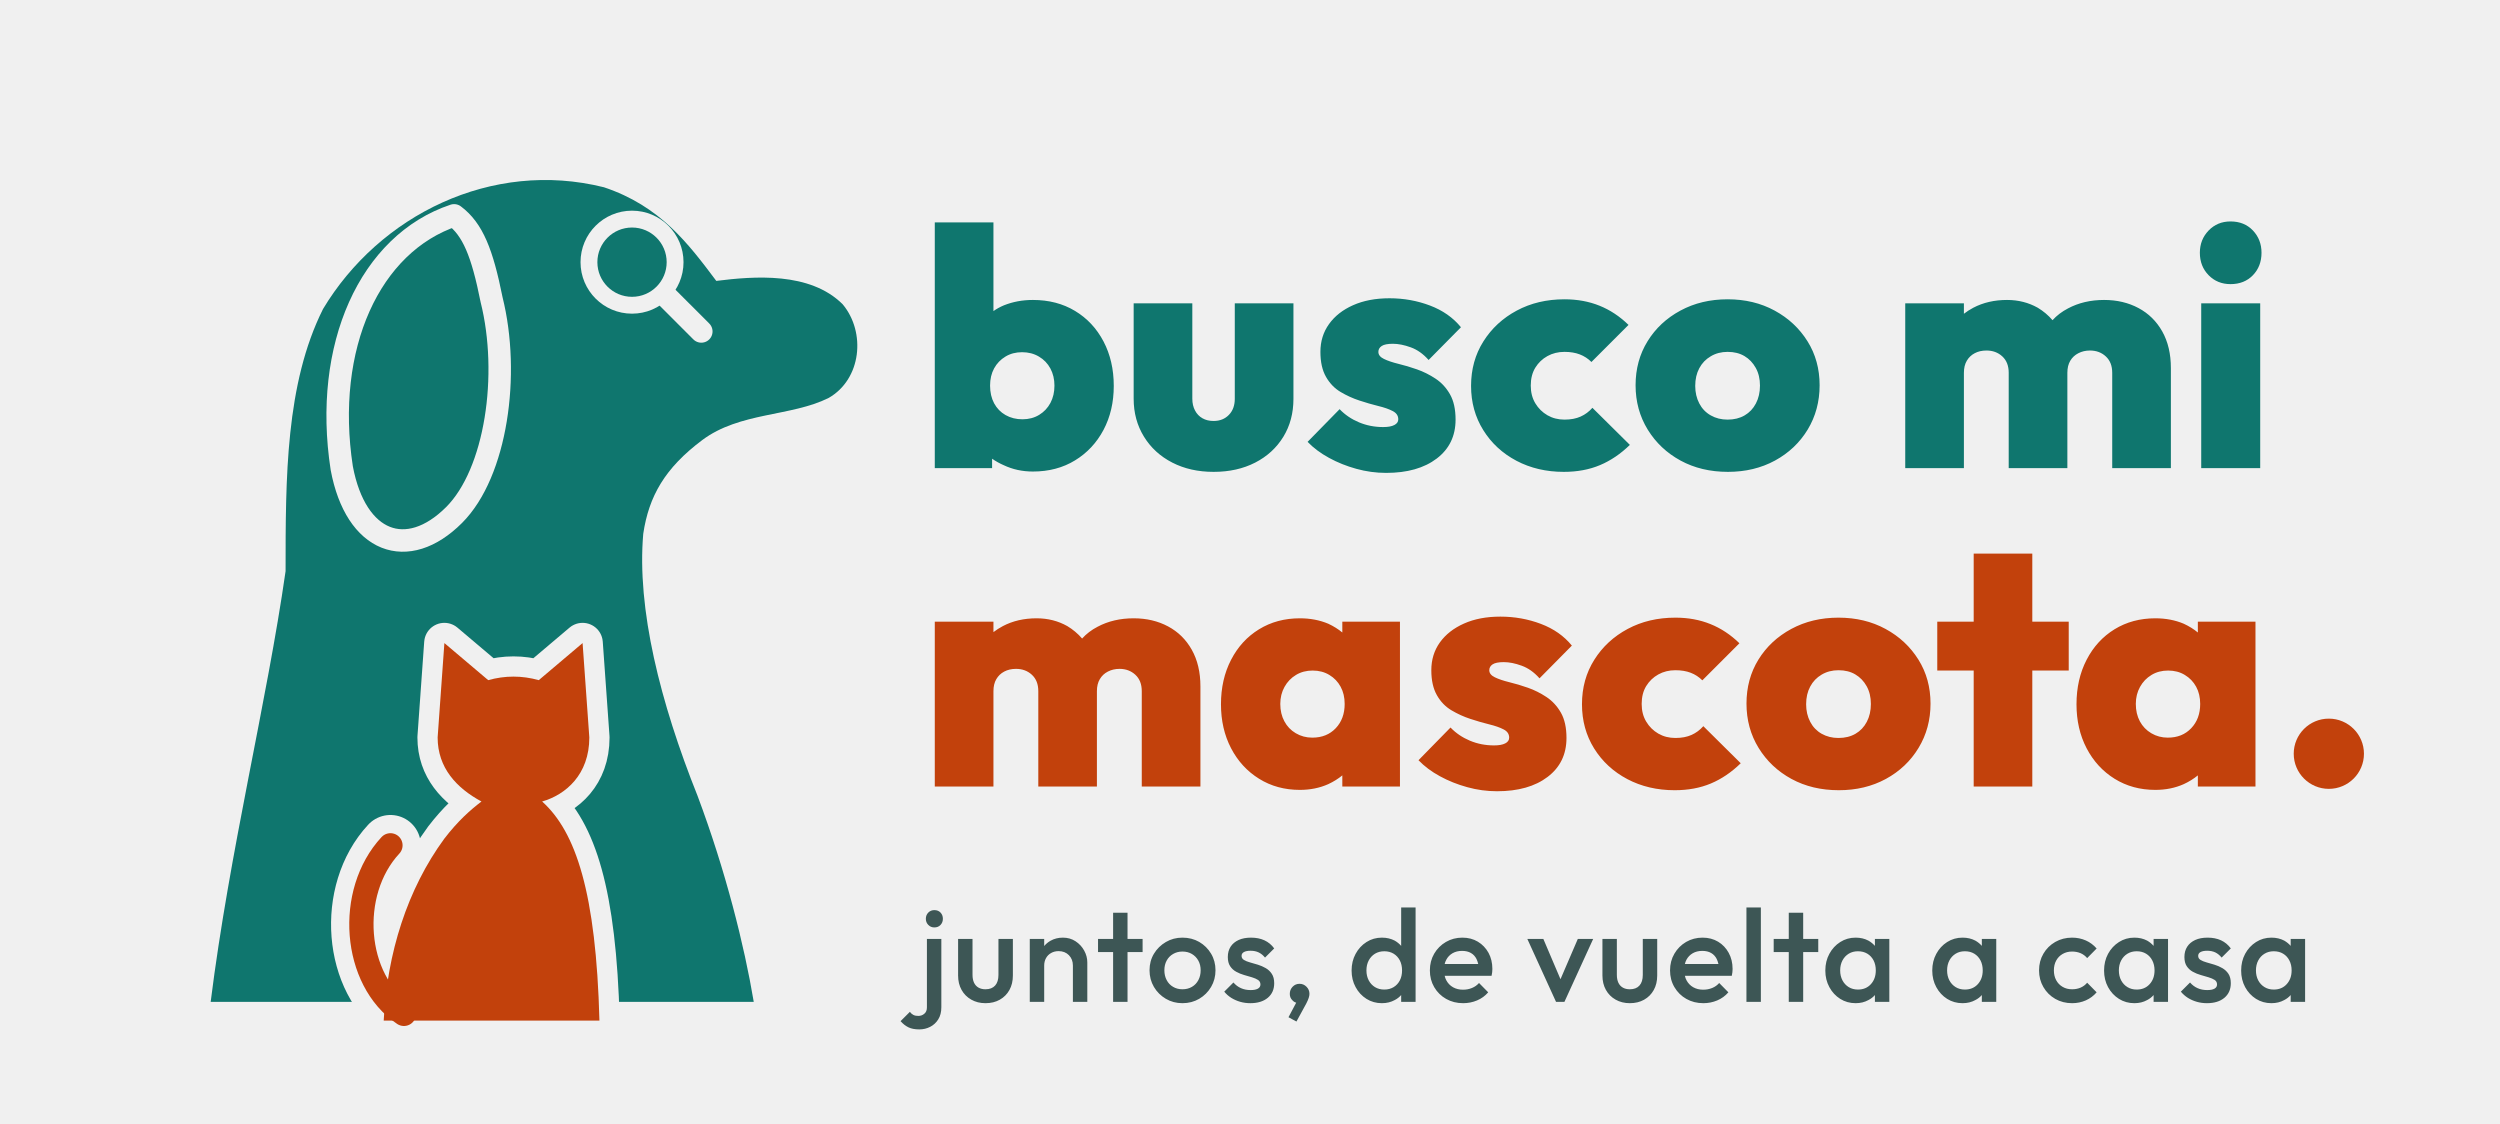
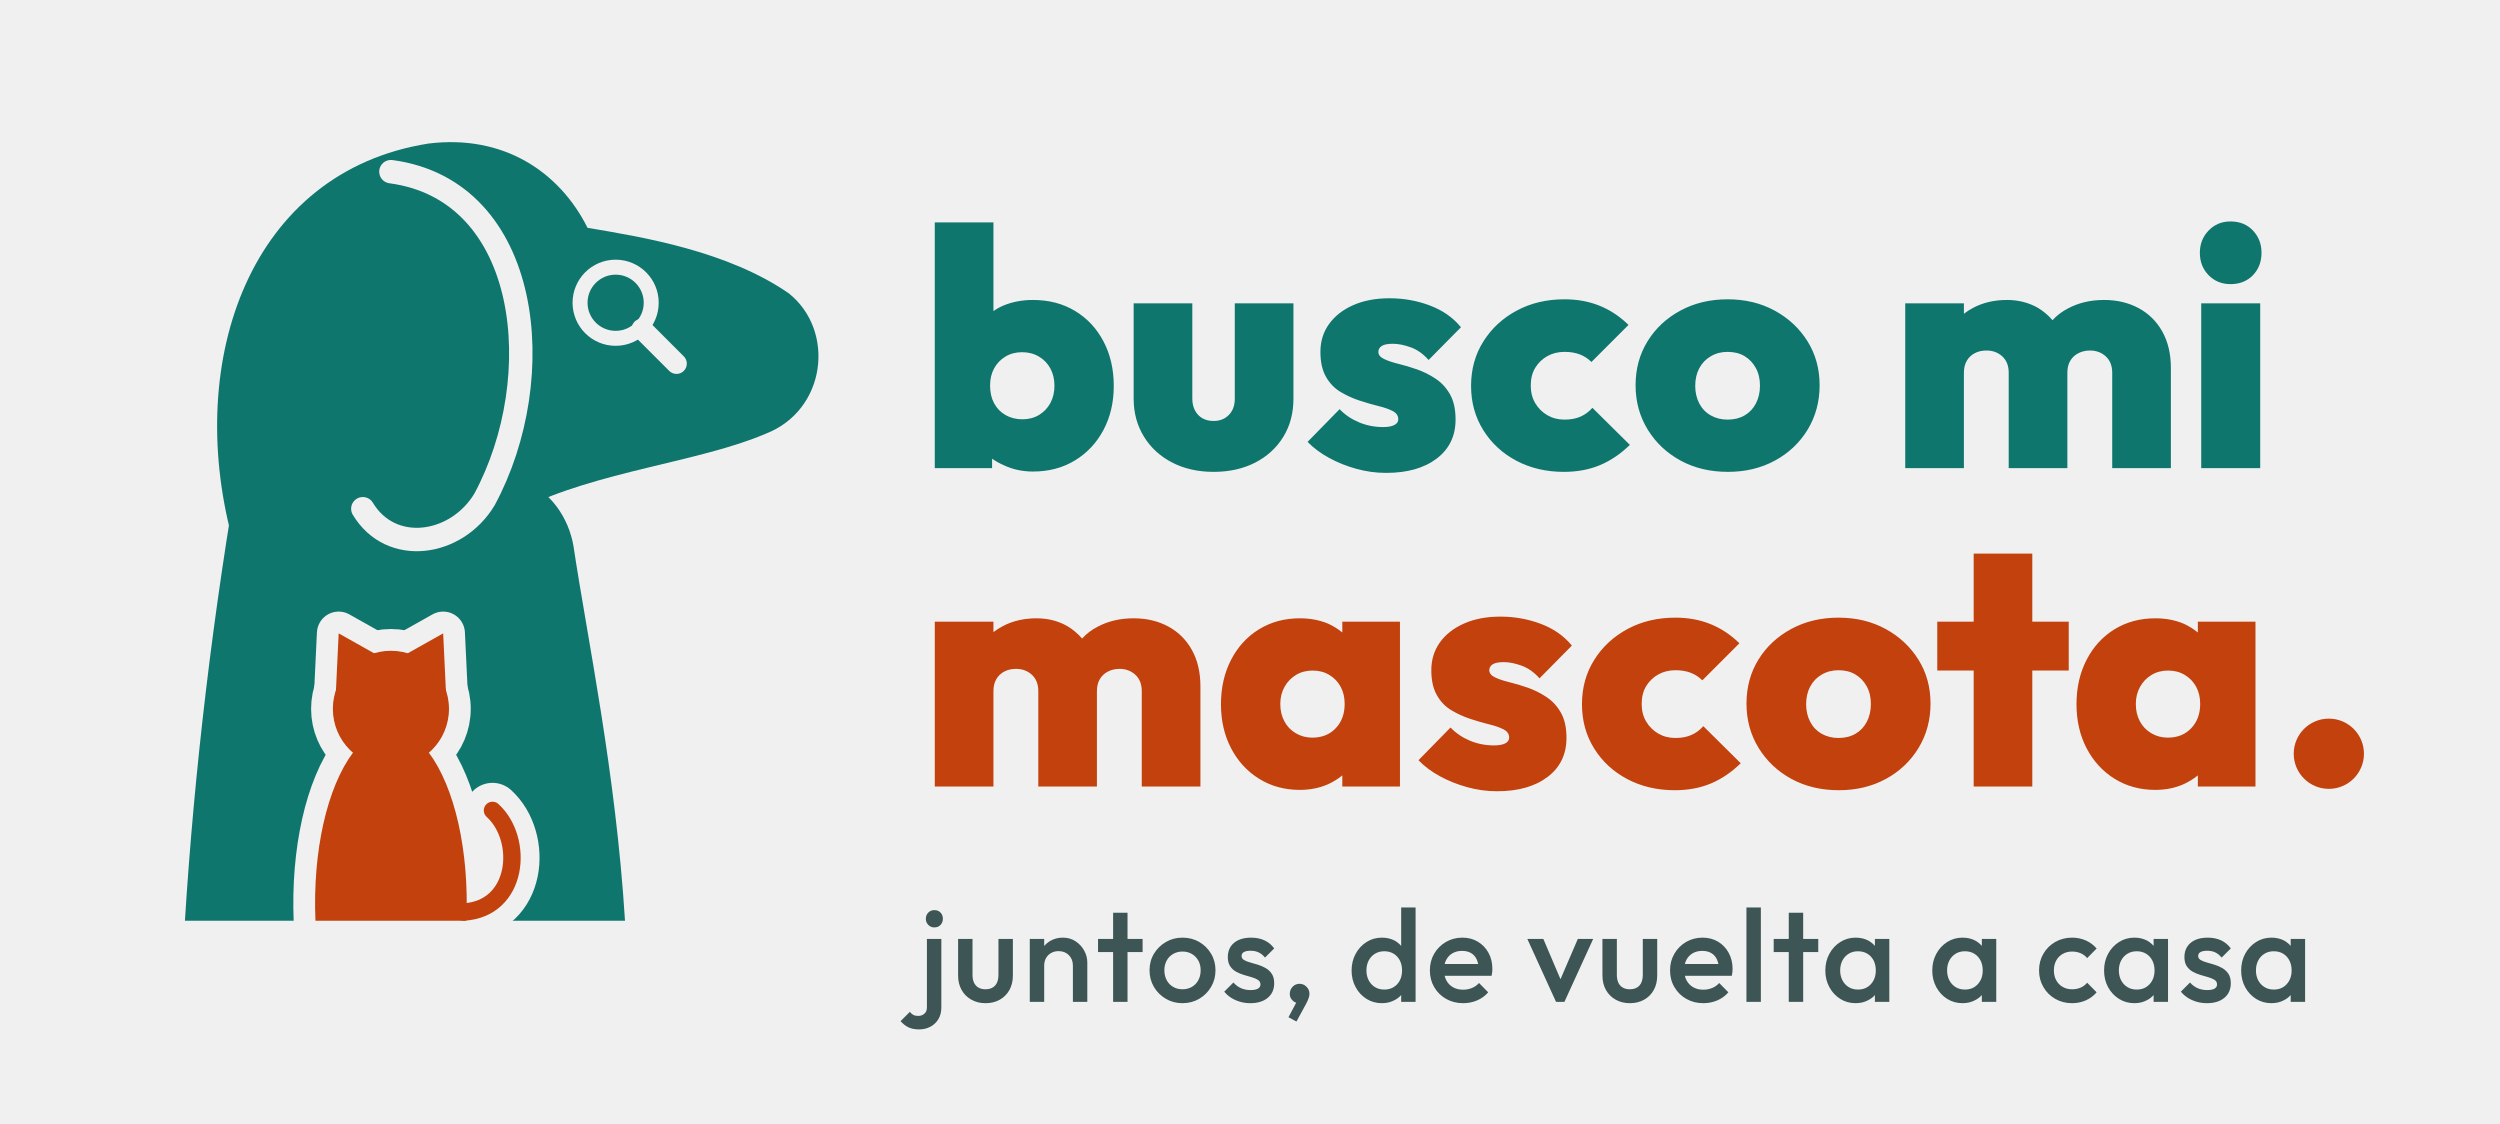
<svg xmlns="http://www.w3.org/2000/svg" viewBox="0 0 534 240" width="534" height="240" role="img" aria-label="Busco mi mascota. Juntos, de vuelta a casa">
  <g transform="translate(4 20) scale(1.666667)">
    <defs>
-       <mask id="k3" maskUnits="userSpaceOnUse" x="-20" y="-20" width="200" height="200">
-         <rect x="-20" y="-20" width="200" height="200" fill="#fff" />
-         <path d="M54 28 C45 31 40 42 42 55 C43.5 63 49 65 54 60 C58.5 55.5 60 45 58 37 C57 32 56 29.5 54 28" fill="none" stroke="#000" stroke-linecap="round" stroke-width="2.4" />
-         <path d="M40 76 L41 62 L47.5 67.5 C50 66.8 52.5 66.8 55 67.5 L61.5 62 L62.5 76 C62.5 81.5 59 84.5 55.5 85.5 C60.5 90 63.5 99 64 118 L32 118 C32.5 108 35.5 98.5 41 91 C43 88.4 44.8 86.8 46.5 85.5 C42.8 83.5 40 80.5 40 76 Z" fill="#000" stroke="#000" stroke-width="6" stroke-linejoin="round" transform="translate(58 114) scale(.72) translate(-48 -118)" />
-         <path d="M35 117 C27.5 112 26.5 99 33 92" fill="none" stroke="#000" stroke-linecap="round" stroke-width="9" transform="translate(58 114) scale(.72) translate(-48 -118)" />
-         <circle cx="73" cy="33" r="4.6" fill="none" stroke="#000" stroke-linecap="round" stroke-width="1.8" />
-         <line x1="76.6" y1="36.6" x2="80.4" y2="40.4" fill="none" stroke="#000" stroke-linecap="round" stroke-width="2.4" />
+       <mask id="k3" maskUnits="userSpaceOnUse" x="-20" y="-20" width="260" height="360">
+         <rect x="-20" y="-20" width="260" height="360" fill="#fff" />
+         <path d="M92 40 C122 44 126 84 112 110 C106 120 92 122 86 112" fill="none" stroke="#000" stroke-width="5" stroke-linecap="round" />
+         <circle cx="140" cy="68" r="7.6" fill="none" stroke="#000" stroke-linecap="round" stroke-width="3.2" />
+         <line x1="145.6" y1="73.6" x2="153" y2="81" fill="none" stroke="#000" stroke-linecap="round" stroke-width="4.4" />
+         <g transform="translate(92 200) scale(.62) translate(-30 -100)">
+           <g fill="#000" stroke="#000" stroke-width="15" stroke-linejoin="round">
+             <circle cx="30" cy="27" r="20" />
+             <path d="M11 22 L12 1 L28 10 Z" />
+             <path d="M49 22 L48 1 L32 10 Z" />
+             <path d="M17 42 C8 54 3 76 4 100 L56 100 C57 76 52 54 43 42 Z" />
+           </g>
+           <path d="M55 97 C74 96 76 72 65 62" fill="none" stroke="#000" stroke-linecap="round" stroke-width="19" />
+         </g>
      </mask>
    </defs>
-     <g transform="translate(-9 -18) scale(1.2)">
+     <g transform="translate(-7.5 -14) scale(.6)">
      <g mask="url(#k3)">
-         <path d="M28 112 C30 96 34 80 36 66 C36 56 36 46 40 38 C46 28 58 22 70 25 C76 27 79 31 82 35 C86 34.5 92 34 95.5 37.5 C98 40.5 97.5 45.5 94 47.5 C90 49.5 84.5 49 80.5 52 C76.5 55 74.8 58 74.2 62 C73.5 70 76 80 80 90 C83 98 85 106 86 112 Z" fill="#0f766e" />
+         <g fill="#0f766e">
+           <path d="M58 118 C48 80 62 40 100 34 C116 32 128 40 134 52 C146 54 164 57 177 66 C187 74 185 91 172 96 C158 102 136 104 120 112 L112 130 Z" />
+           <path d="M60 100 C54 134 50 168 48 200 L142 200 C140 168 134 140 131 120 C130 114 126 108 120 106 L100 96 Z" />
+         </g>
      </g>
-       <g transform="translate(58 114) scale(.72) translate(-48 -118)">
-         <path d="M40 76 L41 62 L47.5 67.5 C50 66.8 52.5 66.8 55 67.5 L61.5 62 L62.5 76 C62.5 81.5 59 84.5 55.5 85.5 C60.5 90 63.5 99 64 118 L32 118 C32.5 108 35.5 98.5 41 91 C43 88.4 44.8 86.8 46.5 85.5 C42.8 83.5 40 80.5 40 76 Z" fill="#c2410c" />
-         <path d="M35 117 C27.5 112 26.5 99 33 92" fill="none" stroke="#c2410c" stroke-width="3.6" stroke-linecap="round" />
+       <g transform="translate(92 200) scale(.62) translate(-30 -100)">
+         <g fill="#c2410c">
+           <circle cx="30" cy="27" r="20" />
+           <path d="M11 22 L12 1 L28 10 Z" />
+           <path d="M49 22 L48 1 L32 10 Z" />
+           <path d="M17 42 C8 54 3 76 4 100 L56 100 C57 76 52 54 43 42 Z" />
+         </g>
+         <path d="M55 97 C74 96 76 72 65 62" fill="none" stroke="#c2410c" stroke-width="6" stroke-linecap="round" />
      </g>
    </g>
  </g>
  <path fill="#0f766e" d="M220.62 100.72L220.62 100.72Q217.24 100.72 214.36 99.35L214.36 99.35Q213.06 98.78 211.91 97.98L211.91 97.98L211.91 100L199.67 100L199.67 47.51L212.2 47.51L212.2 66.45Q213.21 65.73 214.43 65.22L214.43 65.22Q217.31 64.07 220.62 64.07L220.62 64.07Q225.74 64.07 229.62 66.41Q233.51 68.75 235.71 72.93Q237.9 77.1 237.9 82.43L237.9 82.43Q237.9 87.69 235.71 91.83Q233.51 95.97 229.62 98.34Q225.74 100.72 220.62 100.72M218.39 89.56L218.39 89.56Q220.41 89.56 221.96 88.62Q223.5 87.69 224.37 86.07Q225.23 84.45 225.23 82.36L225.23 82.36Q225.23 80.34 224.37 78.72Q223.5 77.1 221.92 76.17Q220.34 75.23 218.32 75.23Q216.3 75.23 214.76 76.17Q213.21 77.1 212.34 78.69Q211.48 80.27 211.48 82.36L211.48 82.36Q211.48 84.52 212.34 86.14Q213.21 87.76 214.79 88.66Q216.38 89.56 218.39 89.56M259.22 100.79L259.22 100.79Q254.25 100.79 250.4 98.81Q246.54 96.83 244.35 93.27Q242.15 89.7 242.15 85.17L242.15 85.17L242.15 64.79L254.68 64.79L254.68 85.17Q254.68 86.61 255.26 87.69Q255.83 88.77 256.84 89.34Q257.85 89.92 259.22 89.92L259.22 89.92Q261.23 89.92 262.49 88.62Q263.75 87.33 263.75 85.17L263.75 85.17L263.75 64.79L276.28 64.79L276.28 85.17Q276.28 89.78 274.12 93.3Q271.96 96.83 268.11 98.81Q264.26 100.79 259.22 100.79M296.08 101.01L296.08 101.01Q292.84 101.01 289.71 100.14Q286.58 99.28 283.88 97.8Q281.18 96.33 279.3 94.38L279.3 94.38L286.14 87.4Q287.87 89.2 290.28 90.21Q292.7 91.22 295.43 91.22L295.43 91.22Q297.02 91.22 297.84 90.78Q298.67 90.35 298.67 89.56L298.67 89.56Q298.67 88.41 297.48 87.8Q296.3 87.18 294.39 86.72Q292.48 86.25 290.39 85.56Q288.3 84.88 286.36 83.73Q284.42 82.58 283.23 80.49Q282.04 78.4 282.04 75.16L282.04 75.16Q282.04 71.78 283.88 69.22Q285.71 66.66 289.02 65.19Q292.34 63.71 296.8 63.71L296.8 63.71Q301.34 63.71 305.44 65.26Q309.54 66.81 312.06 69.9L312.06 69.9L305.15 76.89Q303.42 74.94 301.34 74.19Q299.25 73.43 297.52 73.43L297.52 73.43Q295.86 73.43 295.14 73.9Q294.42 74.37 294.42 75.16L294.42 75.16Q294.42 76.1 295.61 76.67Q296.8 77.25 298.71 77.72Q300.62 78.18 302.67 78.9Q304.72 79.62 306.63 80.88Q308.54 82.14 309.72 84.23Q310.91 86.32 310.91 89.63L310.91 89.63Q310.91 94.89 306.88 97.95Q302.85 101.01 296.08 101.01M334.02 100.79L334.02 100.79Q328.41 100.79 323.91 98.42Q319.41 96.04 316.82 91.86Q314.22 87.69 314.22 82.43L314.22 82.43Q314.22 77.1 316.85 72.93Q319.48 68.75 323.98 66.34Q328.48 63.93 334.17 63.93L334.17 63.93Q338.27 63.93 341.66 65.3Q345.04 66.66 347.85 69.4L347.85 69.4L339.93 77.32Q338.85 76.24 337.44 75.7Q336.04 75.16 334.17 75.16L334.17 75.16Q332.15 75.16 330.53 76.06Q328.91 76.96 327.94 78.54Q326.97 80.13 326.97 82.36L326.97 82.36Q326.97 84.52 327.94 86.14Q328.91 87.76 330.53 88.7Q332.15 89.63 334.17 89.63L334.17 89.63Q336.18 89.63 337.62 88.98Q339.06 88.34 340.14 87.11L340.14 87.11L348.14 95.03Q345.18 97.91 341.76 99.35Q338.34 100.79 334.02 100.79M369.09 100.79L369.09 100.79Q363.4 100.79 358.97 98.38Q354.54 95.97 351.95 91.76Q349.36 87.54 349.36 82.29L349.36 82.29Q349.36 77.03 351.92 72.89Q354.47 68.75 358.94 66.34Q363.4 63.93 369.02 63.93L369.02 63.93Q374.63 63.93 379.06 66.34Q383.49 68.75 386.08 72.89Q388.67 77.03 388.67 82.29L388.67 82.29Q388.67 87.54 386.12 91.76Q383.56 95.97 379.13 98.38Q374.7 100.79 369.09 100.79M369.02 89.63L369.02 89.63Q371.1 89.63 372.65 88.73Q374.2 87.83 375.06 86.18Q375.93 84.52 375.93 82.36L375.93 82.36Q375.93 80.2 375.03 78.58Q374.13 76.96 372.62 76.06Q371.1 75.16 369.02 75.16L369.02 75.16Q367 75.16 365.42 76.1Q363.83 77.03 362.97 78.65Q362.1 80.27 362.1 82.43L362.1 82.43Q362.1 84.52 362.97 86.18Q363.83 87.83 365.42 88.73Q367 89.63 369.02 89.63M419.49 100L406.96 100L406.96 64.79L419.49 64.79L419.49 67.02Q420.42 66.3 421.5 65.73L421.5 65.73Q424.67 64.07 428.7 64.07L428.7 64.07Q432.3 64.07 435.26 65.73L435.26 65.73Q437.06 66.81 438.42 68.39L438.42 68.39Q439.79 66.88 441.74 65.87L441.74 65.87Q445.12 64.07 449.44 64.07L449.44 64.07Q453.54 64.07 456.78 65.8Q460.02 67.53 461.86 70.8Q463.7 74.08 463.7 78.62L463.7 78.62L463.7 100L451.17 100L451.17 79.62Q451.17 77.39 449.8 76.13Q448.43 74.87 446.42 74.87L446.42 74.87Q445.05 74.87 443.93 75.45Q442.82 76.02 442.2 77.07Q441.59 78.11 441.59 79.62L441.59 79.62L441.59 100L429.06 100L429.06 79.62Q429.06 77.39 427.7 76.13Q426.33 74.87 424.31 74.87L424.31 74.87Q422.87 74.87 421.79 75.45Q420.71 76.02 420.1 77.07Q419.49 78.11 419.49 79.62L419.49 79.62L419.49 100M482.78 100L470.18 100L470.18 64.79L482.78 64.79L482.78 100M476.44 60.69L476.44 60.69Q473.63 60.69 471.76 58.78Q469.89 56.87 469.89 53.99L469.89 53.99Q469.89 51.18 471.76 49.24Q473.63 47.3 476.44 47.3L476.44 47.3Q479.39 47.3 481.23 49.24Q483.06 51.18 483.06 53.99L483.06 53.99Q483.06 56.87 481.23 58.78Q479.39 60.69 476.44 60.69" />
  <path fill="#c2410c" d="M212.2 168L199.67 168L199.67 132.79L212.2 132.79L212.2 135.02Q213.14 134.3 214.22 133.73L214.22 133.73Q217.38 132.07 221.42 132.07L221.42 132.07Q225.02 132.07 227.97 133.73L227.97 133.73Q229.77 134.81 231.14 136.39L231.14 136.39Q232.5 134.88 234.45 133.87L234.45 133.87Q237.83 132.07 242.15 132.07L242.15 132.07Q246.26 132.07 249.5 133.8Q252.74 135.53 254.57 138.8Q256.41 142.08 256.41 146.62L256.41 146.62L256.41 168L243.88 168L243.88 147.62Q243.88 145.39 242.51 144.13Q241.14 142.87 239.13 142.87L239.13 142.87Q237.76 142.87 236.64 143.45Q235.53 144.02 234.92 145.07Q234.3 146.11 234.3 147.62L234.3 147.62L234.3 168L221.78 168L221.78 147.62Q221.78 145.39 220.41 144.13Q219.04 142.87 217.02 142.87L217.02 142.87Q215.58 142.87 214.5 143.45Q213.42 144.02 212.81 145.07Q212.2 146.11 212.2 147.62L212.2 147.62L212.2 168M277.65 168.72L277.65 168.72Q272.75 168.72 268.94 166.34Q265.12 163.97 262.96 159.83Q260.8 155.69 260.8 150.43L260.8 150.43Q260.8 145.1 262.96 140.93Q265.12 136.75 268.94 134.41Q272.75 132.07 277.65 132.07L277.65 132.07Q280.96 132.07 283.7 133.22L283.7 133.22Q285.42 134.02 286.72 135.1L286.72 135.1L286.72 132.79L299.03 132.79L299.03 168L286.72 168L286.72 165.62Q285.42 166.7 283.7 167.5L283.7 167.5Q280.96 168.72 277.65 168.72M280.31 157.56L280.31 157.56Q283.41 157.56 285.32 155.54Q287.22 153.53 287.22 150.36L287.22 150.36Q287.22 148.27 286.36 146.69Q285.5 145.1 283.95 144.17Q282.4 143.23 280.38 143.23Q278.37 143.23 276.82 144.17Q275.27 145.1 274.37 146.72Q273.47 148.34 273.47 150.36L273.47 150.36Q273.47 152.45 274.34 154.07Q275.2 155.69 276.78 156.62Q278.37 157.56 280.31 157.56M319.77 169.01L319.77 169.01Q316.53 169.01 313.4 168.14Q310.26 167.28 307.56 165.8Q304.86 164.33 302.99 162.38L302.99 162.38L309.83 155.4Q311.56 157.2 313.97 158.21Q316.38 159.22 319.12 159.22L319.12 159.22Q320.7 159.22 321.53 158.78Q322.36 158.35 322.36 157.56L322.36 157.56Q322.36 156.41 321.17 155.8Q319.98 155.18 318.08 154.72Q316.17 154.25 314.08 153.56Q311.99 152.88 310.05 151.73Q308.1 150.58 306.92 148.49Q305.73 146.4 305.73 143.16L305.73 143.16Q305.73 139.78 307.56 137.22Q309.4 134.66 312.71 133.19Q316.02 131.71 320.49 131.71L320.49 131.71Q325.02 131.71 329.13 133.26Q333.23 134.81 335.75 137.9L335.75 137.9L328.84 144.89Q327.11 142.94 325.02 142.19Q322.94 141.43 321.21 141.43L321.21 141.43Q319.55 141.43 318.83 141.9Q318.11 142.37 318.11 143.16L318.11 143.16Q318.11 144.1 319.3 144.67Q320.49 145.25 322.4 145.72Q324.3 146.18 326.36 146.9Q328.41 147.62 330.32 148.88Q332.22 150.14 333.41 152.23Q334.6 154.32 334.6 157.63L334.6 157.63Q334.6 162.89 330.57 165.95Q326.54 169.01 319.77 169.01M357.71 168.79L357.71 168.79Q352.1 168.79 347.6 166.42Q343.1 164.04 340.5 159.86Q337.91 155.69 337.91 150.43L337.91 150.43Q337.91 145.1 340.54 140.93Q343.17 136.75 347.67 134.34Q352.17 131.93 357.86 131.93L357.86 131.93Q361.96 131.93 365.34 133.3Q368.73 134.66 371.54 137.4L371.54 137.4L363.62 145.32Q362.54 144.24 361.13 143.7Q359.73 143.16 357.86 143.16L357.86 143.16Q355.84 143.16 354.22 144.06Q352.6 144.96 351.63 146.54Q350.66 148.13 350.66 150.36L350.66 150.36Q350.66 152.52 351.63 154.14Q352.6 155.76 354.22 156.7Q355.84 157.63 357.86 157.63L357.86 157.63Q359.87 157.63 361.31 156.98Q362.75 156.34 363.83 155.11L363.83 155.11L371.82 163.03Q368.87 165.91 365.45 167.35Q362.03 168.79 357.71 168.79M392.78 168.79L392.78 168.79Q387.09 168.79 382.66 166.38Q378.23 163.97 375.64 159.76Q373.05 155.54 373.05 150.29L373.05 150.29Q373.05 145.03 375.6 140.89Q378.16 136.75 382.62 134.34Q387.09 131.93 392.7 131.93L392.7 131.93Q398.32 131.93 402.75 134.34Q407.18 136.75 409.77 140.89Q412.36 145.03 412.36 150.29L412.36 150.29Q412.36 155.54 409.8 159.76Q407.25 163.97 402.82 166.38Q398.39 168.79 392.78 168.79M392.7 157.63L392.7 157.63Q394.79 157.63 396.34 156.73Q397.89 155.83 398.75 154.18Q399.62 152.52 399.62 150.36L399.62 150.36Q399.62 148.2 398.72 146.58Q397.82 144.96 396.3 144.06Q394.79 143.16 392.7 143.16L392.7 143.16Q390.69 143.16 389.1 144.1Q387.52 145.03 386.66 146.65Q385.79 148.27 385.79 150.43L385.79 150.43Q385.79 152.52 386.66 154.18Q387.52 155.83 389.1 156.73Q390.69 157.63 392.7 157.63M434.1 168L421.58 168L421.58 143.23L413.8 143.23L413.8 132.79L421.58 132.79L421.58 118.25L434.1 118.25L434.1 132.79L441.88 132.79L441.88 143.23L434.1 143.23L434.1 168M460.38 168.72L460.38 168.72Q455.49 168.72 451.67 166.34Q447.86 163.97 445.7 159.83Q443.54 155.69 443.54 150.43L443.54 150.43Q443.54 145.1 445.7 140.93Q447.86 136.75 451.67 134.41Q455.49 132.07 460.38 132.07L460.38 132.07Q463.7 132.07 466.43 133.22L466.43 133.22Q468.16 134.02 469.46 135.1L469.46 135.1L469.46 132.79L481.77 132.79L481.77 168L469.46 168L469.46 165.62Q468.16 166.7 466.43 167.5L466.43 167.5Q463.7 168.72 460.38 168.72M463.05 157.56L463.05 157.56Q466.14 157.56 468.05 155.54Q469.96 153.53 469.96 150.36L469.96 150.36Q469.96 148.27 469.1 146.69Q468.23 145.1 466.68 144.17Q465.14 143.23 463.12 143.23Q461.1 143.23 459.56 144.17Q458.01 145.1 457.11 146.72Q456.21 148.34 456.21 150.36L456.21 150.36Q456.21 152.45 457.07 154.07Q457.94 155.69 459.52 156.62Q461.1 157.56 463.05 157.56" />
  <circle cx="497.44" cy="161" r="7.5" fill="#c2410c" />
  <path fill="#3d5655" d="M196.36 219.88L196.36 219.88Q194.94 219.88 194.03 219.43Q193.12 218.98 192.36 218.12L192.36 218.12L194.35 216.13Q194.68 216.58 195.1 216.79Q195.52 217 196.14 217L196.14 217Q196.9 217 197.44 216.53Q197.99 216.07 197.99 215.18L197.99 215.18L197.99 200.56L201.07 200.56L201.07 215.15Q201.07 216.69 200.41 217.74Q199.75 218.79 198.69 219.33Q197.62 219.88 196.36 219.88M199.58 198.1L199.58 198.1Q198.8 198.1 198.28 197.56Q197.76 197.03 197.76 196.25L197.76 196.25Q197.76 195.46 198.28 194.93Q198.8 194.4 199.58 194.4L199.58 194.4Q200.4 194.4 200.9 194.93Q201.4 195.46 201.4 196.25L201.4 196.25Q201.4 197.03 200.9 197.56Q200.4 198.1 199.58 198.1M210.5 214.28L210.5 214.28Q208.79 214.28 207.46 213.52Q206.13 212.77 205.39 211.44Q204.65 210.11 204.65 208.37L204.65 208.37L204.65 200.56L207.73 200.56L207.73 208.23Q207.73 209.21 208.05 209.9Q208.37 210.58 209 210.95Q209.63 211.31 210.5 211.31L210.5 211.31Q211.84 211.31 212.56 210.51Q213.27 209.72 213.27 208.23L213.27 208.23L213.27 200.56L216.35 200.56L216.35 208.37Q216.35 210.14 215.61 211.47Q214.87 212.8 213.55 213.54Q212.24 214.28 210.5 214.28M232.25 214L229.17 214L229.17 206.24Q229.17 204.9 228.32 204.03Q227.46 203.16 226.12 203.16L226.12 203.16Q225.22 203.16 224.52 203.56Q223.82 203.95 223.43 204.65Q223.04 205.35 223.04 206.24L223.04 206.24L223.04 214L219.96 214L219.96 200.56L223.04 200.56L223.04 202.07Q223.6 201.4 224.38 200.95L224.38 200.95Q225.56 200.28 227.04 200.28L227.04 200.28Q228.56 200.28 229.73 201.05Q230.91 201.82 231.58 203.04Q232.25 204.26 232.25 205.57L232.25 205.57L232.25 214M240.84 214L237.76 214L237.76 203.36L234.54 203.36L234.54 200.56L237.76 200.56L237.76 194.96L240.84 194.96L240.84 200.56L244.06 200.56L244.06 203.36L240.84 203.36L240.84 214M252.57 214.28L252.57 214.28Q250.61 214.28 249.02 213.34Q247.42 212.4 246.48 210.81Q245.54 209.21 245.54 207.25L245.54 207.25Q245.54 205.29 246.48 203.72Q247.42 202.16 249.02 201.22Q250.61 200.28 252.57 200.28L252.57 200.28Q254.56 200.28 256.16 201.2Q257.75 202.13 258.69 203.71Q259.63 205.29 259.63 207.25L259.63 207.25Q259.63 209.21 258.69 210.81Q257.75 212.4 256.16 213.34Q254.56 214.28 252.57 214.28M252.57 211.31L252.57 211.31Q253.72 211.31 254.6 210.79Q255.48 210.28 255.97 209.35Q256.46 208.43 256.46 207.25L256.46 207.25Q256.46 206.08 255.96 205.18Q255.46 204.28 254.59 203.77Q253.72 203.25 252.57 203.25L252.57 203.25Q251.45 203.25 250.57 203.77Q249.69 204.28 249.2 205.18Q248.71 206.08 248.71 207.25L248.71 207.25Q248.71 208.43 249.2 209.35Q249.69 210.28 250.57 210.79Q251.45 211.31 252.57 211.31M267.07 214.28L267.07 214.28Q265.95 214.28 264.92 213.99Q263.88 213.69 263.01 213.15Q262.14 212.6 261.5 211.82L261.5 211.82L263.46 209.86Q264.16 210.67 265.07 211.07Q265.98 211.48 267.13 211.48L267.13 211.48Q268.16 211.48 268.7 211.17Q269.23 210.86 269.23 210.28L269.23 210.28Q269.23 209.66 268.72 209.32Q268.22 208.99 267.42 208.75Q266.62 208.51 265.74 208.26Q264.86 208.01 264.06 207.57Q263.26 207.14 262.76 206.38Q262.26 205.63 262.26 204.42L262.26 204.42Q262.26 203.14 262.86 202.21Q263.46 201.29 264.57 200.78Q265.67 200.28 267.21 200.28L267.21 200.28Q268.84 200.28 270.08 200.85Q271.33 201.43 272.17 202.58L272.17 202.58L270.21 204.54Q269.62 203.81 268.86 203.44Q268.11 203.08 267.13 203.08L267.13 203.08Q266.2 203.08 265.7 203.36Q265.2 203.64 265.2 204.17L265.2 204.17Q265.2 204.73 265.7 205.04Q266.2 205.35 267 205.57Q267.8 205.8 268.68 206.06Q269.56 206.33 270.36 206.79Q271.16 207.25 271.66 208.02Q272.17 208.79 272.17 210.02L272.17 210.02Q272.17 211.98 270.8 213.13Q269.42 214.28 267.07 214.28M276.92 218.2L275.22 217.28L276.87 214.17Q276.42 214.06 276.06 213.66L276.06 213.66Q275.5 213.13 275.5 212.29L275.5 212.29Q275.5 211.4 276.1 210.77Q276.7 210.14 277.6 210.14L277.6 210.14Q278.44 210.14 279.07 210.77Q279.7 211.4 279.7 212.29L279.7 212.29Q279.7 212.66 279.54 213.15Q279.39 213.64 279 214.39L279 214.39L276.92 218.2M295.17 214.28L295.17 214.28Q293.35 214.28 291.88 213.36Q290.41 212.43 289.56 210.85Q288.7 209.27 288.7 207.31L288.7 207.31Q288.7 205.32 289.56 203.74Q290.41 202.16 291.88 201.22Q293.35 200.28 295.17 200.28L295.17 200.28Q296.71 200.28 297.92 200.92L297.92 200.92Q298.7 201.37 299.29 202.04L299.29 202.04L299.29 193.84L302.37 193.84L302.37 214L299.29 214L299.29 212.54Q298.73 213.19 297.92 213.61L297.92 213.61Q296.71 214.28 295.17 214.28M295.68 211.37L295.68 211.37Q296.82 211.37 297.68 210.85Q298.53 210.33 299.01 209.41Q299.48 208.48 299.48 207.28Q299.48 206.08 299.01 205.15Q298.53 204.23 297.68 203.71Q296.82 203.19 295.7 203.19L295.7 203.19Q294.56 203.19 293.7 203.71Q292.85 204.23 292.36 205.15Q291.87 206.08 291.87 207.28Q291.87 208.48 292.36 209.41Q292.85 210.33 293.7 210.85Q294.56 211.37 295.68 211.37M312.53 214.28L312.53 214.28Q310.51 214.28 308.9 213.37Q307.29 212.46 306.35 210.86Q305.42 209.27 305.42 207.28Q305.42 205.29 306.34 203.71Q307.26 202.13 308.85 201.2Q310.43 200.28 312.36 200.28L312.36 200.28Q314.24 200.28 315.68 201.15Q317.12 202.02 317.95 203.53Q318.77 205.04 318.77 206.97L318.77 206.97Q318.77 207.31 318.73 207.66Q318.69 208.01 318.6 208.43L318.6 208.43L308.58 208.43Q308.69 208.96 308.94 209.41L308.94 209.41Q309.45 210.36 310.37 210.88Q311.3 211.4 312.5 211.4L312.5 211.4Q313.54 211.4 314.42 211.03Q315.3 210.67 315.92 209.97L315.92 209.97L317.88 211.96Q316.9 213.1 315.5 213.69Q314.1 214.28 312.53 214.28M308.58 205.91L308.58 205.91L315.75 205.91Q315.61 205.32 315.38 204.84L315.38 204.84Q314.96 204 314.19 203.56Q313.42 203.11 312.3 203.11L312.3 203.11Q311.13 203.11 310.26 203.61Q309.39 204.12 308.92 205.01L308.92 205.01Q308.69 205.43 308.58 205.91M334.16 214L332.37 214L326.24 200.56L329.66 200.56L333.32 209.16L337.02 200.56L340.3 200.56L334.16 214M348.13 214.28L348.13 214.28Q346.42 214.28 345.09 213.52Q343.76 212.77 343.02 211.44Q342.28 210.11 342.28 208.37L342.28 208.37L342.28 200.56L345.36 200.56L345.36 208.23Q345.36 209.21 345.68 209.9Q346 210.58 346.63 210.95Q347.26 211.31 348.13 211.31L348.13 211.31Q349.48 211.31 350.19 210.51Q350.9 209.72 350.9 208.23L350.9 208.23L350.9 200.56L353.98 200.56L353.98 208.37Q353.98 210.14 353.24 211.47Q352.5 212.8 351.18 213.54Q349.87 214.28 348.13 214.28M363.84 214.28L363.84 214.28Q361.82 214.28 360.21 213.37Q358.6 212.46 357.66 210.86Q356.72 209.27 356.72 207.28Q356.72 205.29 357.65 203.71Q358.57 202.13 360.15 201.2Q361.74 200.28 363.67 200.28L363.67 200.28Q365.54 200.28 366.99 201.15Q368.43 202.02 369.25 203.53Q370.08 205.04 370.08 206.97L370.08 206.97Q370.08 207.31 370.04 207.66Q370 208.01 369.91 208.43L369.91 208.43L359.89 208.43Q360 208.96 360.25 209.41L360.25 209.41Q360.76 210.36 361.68 210.88Q362.6 211.4 363.81 211.4L363.81 211.4Q364.84 211.4 365.73 211.03Q366.61 210.67 367.22 209.97L367.22 209.97L369.18 211.96Q368.2 213.1 366.8 213.69Q365.4 214.28 363.84 214.28M359.89 205.91L359.89 205.91L367.06 205.91Q366.92 205.32 366.69 204.84L366.69 204.84Q366.27 204 365.5 203.56Q364.73 203.11 363.61 203.11L363.61 203.11Q362.44 203.11 361.57 203.61Q360.7 204.12 360.22 205.01L360.22 205.01Q360 205.43 359.89 205.91M376.12 214L373.04 214L373.04 193.84L376.12 193.84L376.12 214M385.16 214L382.08 214L382.08 203.36L378.86 203.36L378.86 200.56L382.08 200.56L382.08 194.96L385.16 194.96L385.16 200.56L388.38 200.56L388.38 203.36L385.16 203.36L385.16 214M396.36 214.28L396.36 214.28Q394.54 214.28 393.07 213.36Q391.6 212.43 390.75 210.85Q389.89 209.27 389.89 207.31L389.89 207.31Q389.89 205.32 390.75 203.74Q391.6 202.16 393.07 201.22Q394.54 200.28 396.36 200.28L396.36 200.28Q397.9 200.28 399.1 200.92L399.1 200.92Q399.89 201.37 400.48 202.04L400.48 202.04L400.48 200.56L403.56 200.56L403.56 214L400.48 214L400.48 212.54Q399.92 213.19 399.1 213.61L399.1 213.61Q397.9 214.28 396.36 214.28M396.86 211.37L396.86 211.37Q398.57 211.37 399.62 210.22Q400.67 209.07 400.67 207.28L400.67 207.28Q400.67 206.08 400.2 205.15Q399.72 204.23 398.87 203.71Q398.01 203.19 396.86 203.19L396.86 203.19Q395.74 203.19 394.89 203.71Q394.04 204.23 393.55 205.15Q393.06 206.08 393.06 207.28Q393.06 208.48 393.55 209.41Q394.04 210.33 394.89 210.85Q395.74 211.37 396.86 211.37M419.2 214.28L419.2 214.28Q417.38 214.28 415.91 213.36Q414.44 212.43 413.59 210.85Q412.73 209.27 412.73 207.31L412.73 207.31Q412.73 205.32 413.59 203.74Q414.44 202.16 415.91 201.22Q417.38 200.28 419.2 200.28L419.2 200.28Q420.74 200.28 421.94 200.92L421.94 200.92Q422.73 201.37 423.32 202.04L423.32 202.04L423.32 200.56L426.4 200.56L426.4 214L423.32 214L423.32 212.54Q422.76 213.19 421.94 213.61L421.94 213.61Q420.74 214.28 419.2 214.28M419.7 211.37L419.7 211.37Q421.41 211.37 422.46 210.22Q423.51 209.07 423.51 207.28L423.51 207.28Q423.51 206.08 423.04 205.15Q422.56 204.23 421.71 203.71Q420.85 203.19 419.7 203.19L419.7 203.19Q418.58 203.19 417.73 203.71Q416.88 204.23 416.39 205.15Q415.9 206.08 415.9 207.28Q415.9 208.48 416.39 209.41Q416.88 210.33 417.73 210.85Q418.58 211.37 419.7 211.37M442.6 214.28L442.6 214.28Q440.61 214.28 439 213.36Q437.39 212.43 436.47 210.84Q435.54 209.24 435.54 207.28L435.54 207.28Q435.54 205.29 436.47 203.71Q437.39 202.13 439 201.2Q440.61 200.28 442.6 200.28L442.6 200.28Q444.17 200.28 445.53 200.88Q446.88 201.48 447.84 202.6L447.84 202.6L445.82 204.65Q445.23 203.95 444.41 203.6Q443.58 203.25 442.6 203.25L442.6 203.25Q441.45 203.25 440.57 203.77Q439.69 204.28 439.2 205.18Q438.71 206.08 438.71 207.28L438.71 207.28Q438.71 208.46 439.2 209.37Q439.69 210.28 440.57 210.79Q441.45 211.31 442.6 211.31L442.6 211.31Q443.58 211.31 444.41 210.96Q445.23 210.61 445.82 209.91L445.82 209.91L447.84 211.96Q446.88 213.08 445.53 213.68Q444.17 214.28 442.6 214.28M455.9 214.28L455.9 214.28Q454.08 214.28 452.61 213.36Q451.14 212.43 450.28 210.85Q449.43 209.27 449.43 207.31L449.43 207.31Q449.43 205.32 450.28 203.74Q451.14 202.16 452.61 201.22Q454.08 200.28 455.9 200.28L455.9 200.28Q457.44 200.28 458.64 200.92L458.64 200.92Q459.42 201.37 460.01 202.04L460.01 202.04L460.01 200.56L463.09 200.56L463.09 214L460.01 214L460.01 212.54Q459.45 213.19 458.64 213.61L458.64 213.61Q457.44 214.28 455.9 214.28M456.4 211.37L456.4 211.37Q458.11 211.37 459.16 210.22Q460.21 209.07 460.21 207.28L460.21 207.28Q460.21 206.08 459.73 205.15Q459.26 204.23 458.4 203.71Q457.55 203.19 456.4 203.19L456.4 203.19Q455.28 203.19 454.43 203.71Q453.57 204.23 453.08 205.15Q452.59 206.08 452.59 207.28Q452.59 208.48 453.08 209.41Q453.57 210.33 454.43 210.85Q455.28 211.37 456.4 211.37M471.4 214.28L471.4 214.28Q470.28 214.28 469.25 213.99Q468.21 213.69 467.34 213.15Q466.48 212.6 465.83 211.82L465.83 211.82L467.79 209.86Q468.49 210.67 469.4 211.07Q470.31 211.48 471.46 211.48L471.46 211.48Q472.5 211.48 473.03 211.17Q473.56 210.86 473.56 210.28L473.56 210.28Q473.56 209.66 473.06 209.32Q472.55 208.99 471.75 208.75Q470.96 208.51 470.07 208.26Q469.19 208.01 468.39 207.57Q467.6 207.14 467.09 206.38Q466.59 205.63 466.59 204.42L466.59 204.42Q466.59 203.14 467.19 202.21Q467.79 201.29 468.9 200.78Q470 200.28 471.54 200.28L471.54 200.28Q473.17 200.28 474.41 200.85Q475.66 201.43 476.5 202.58L476.5 202.58L474.54 204.54Q473.95 203.81 473.2 203.44Q472.44 203.08 471.46 203.08L471.46 203.08Q470.54 203.08 470.03 203.36Q469.53 203.64 469.53 204.17L469.53 204.17Q469.53 204.73 470.03 205.04Q470.54 205.35 471.33 205.57Q472.13 205.8 473.01 206.06Q473.9 206.33 474.69 206.79Q475.49 207.25 476 208.02Q476.5 208.79 476.5 210.02L476.5 210.02Q476.5 211.98 475.13 213.13Q473.76 214.28 471.4 214.28M485.18 214.28L485.18 214.28Q483.36 214.28 481.89 213.36Q480.42 212.43 479.56 210.85Q478.71 209.27 478.71 207.31L478.71 207.31Q478.71 205.32 479.56 203.74Q480.42 202.16 481.89 201.22Q483.36 200.28 485.18 200.28L485.18 200.28Q486.72 200.28 487.92 200.92L487.92 200.92Q488.7 201.37 489.29 202.04L489.29 202.04L489.29 200.56L492.37 200.56L492.37 214L489.29 214L489.29 212.54Q488.73 213.19 487.92 213.61L487.92 213.61Q486.72 214.28 485.18 214.28M485.68 211.37L485.68 211.37Q487.39 211.37 488.44 210.22Q489.49 209.07 489.49 207.28L489.49 207.28Q489.49 206.08 489.01 205.15Q488.54 204.23 487.68 203.71Q486.83 203.19 485.68 203.19L485.68 203.19Q484.56 203.19 483.71 203.71Q482.85 204.23 482.36 205.15Q481.87 206.08 481.87 207.28Q481.87 208.48 482.36 209.41Q482.85 210.33 483.71 210.85Q484.56 211.37 485.68 211.37" />
</svg>
